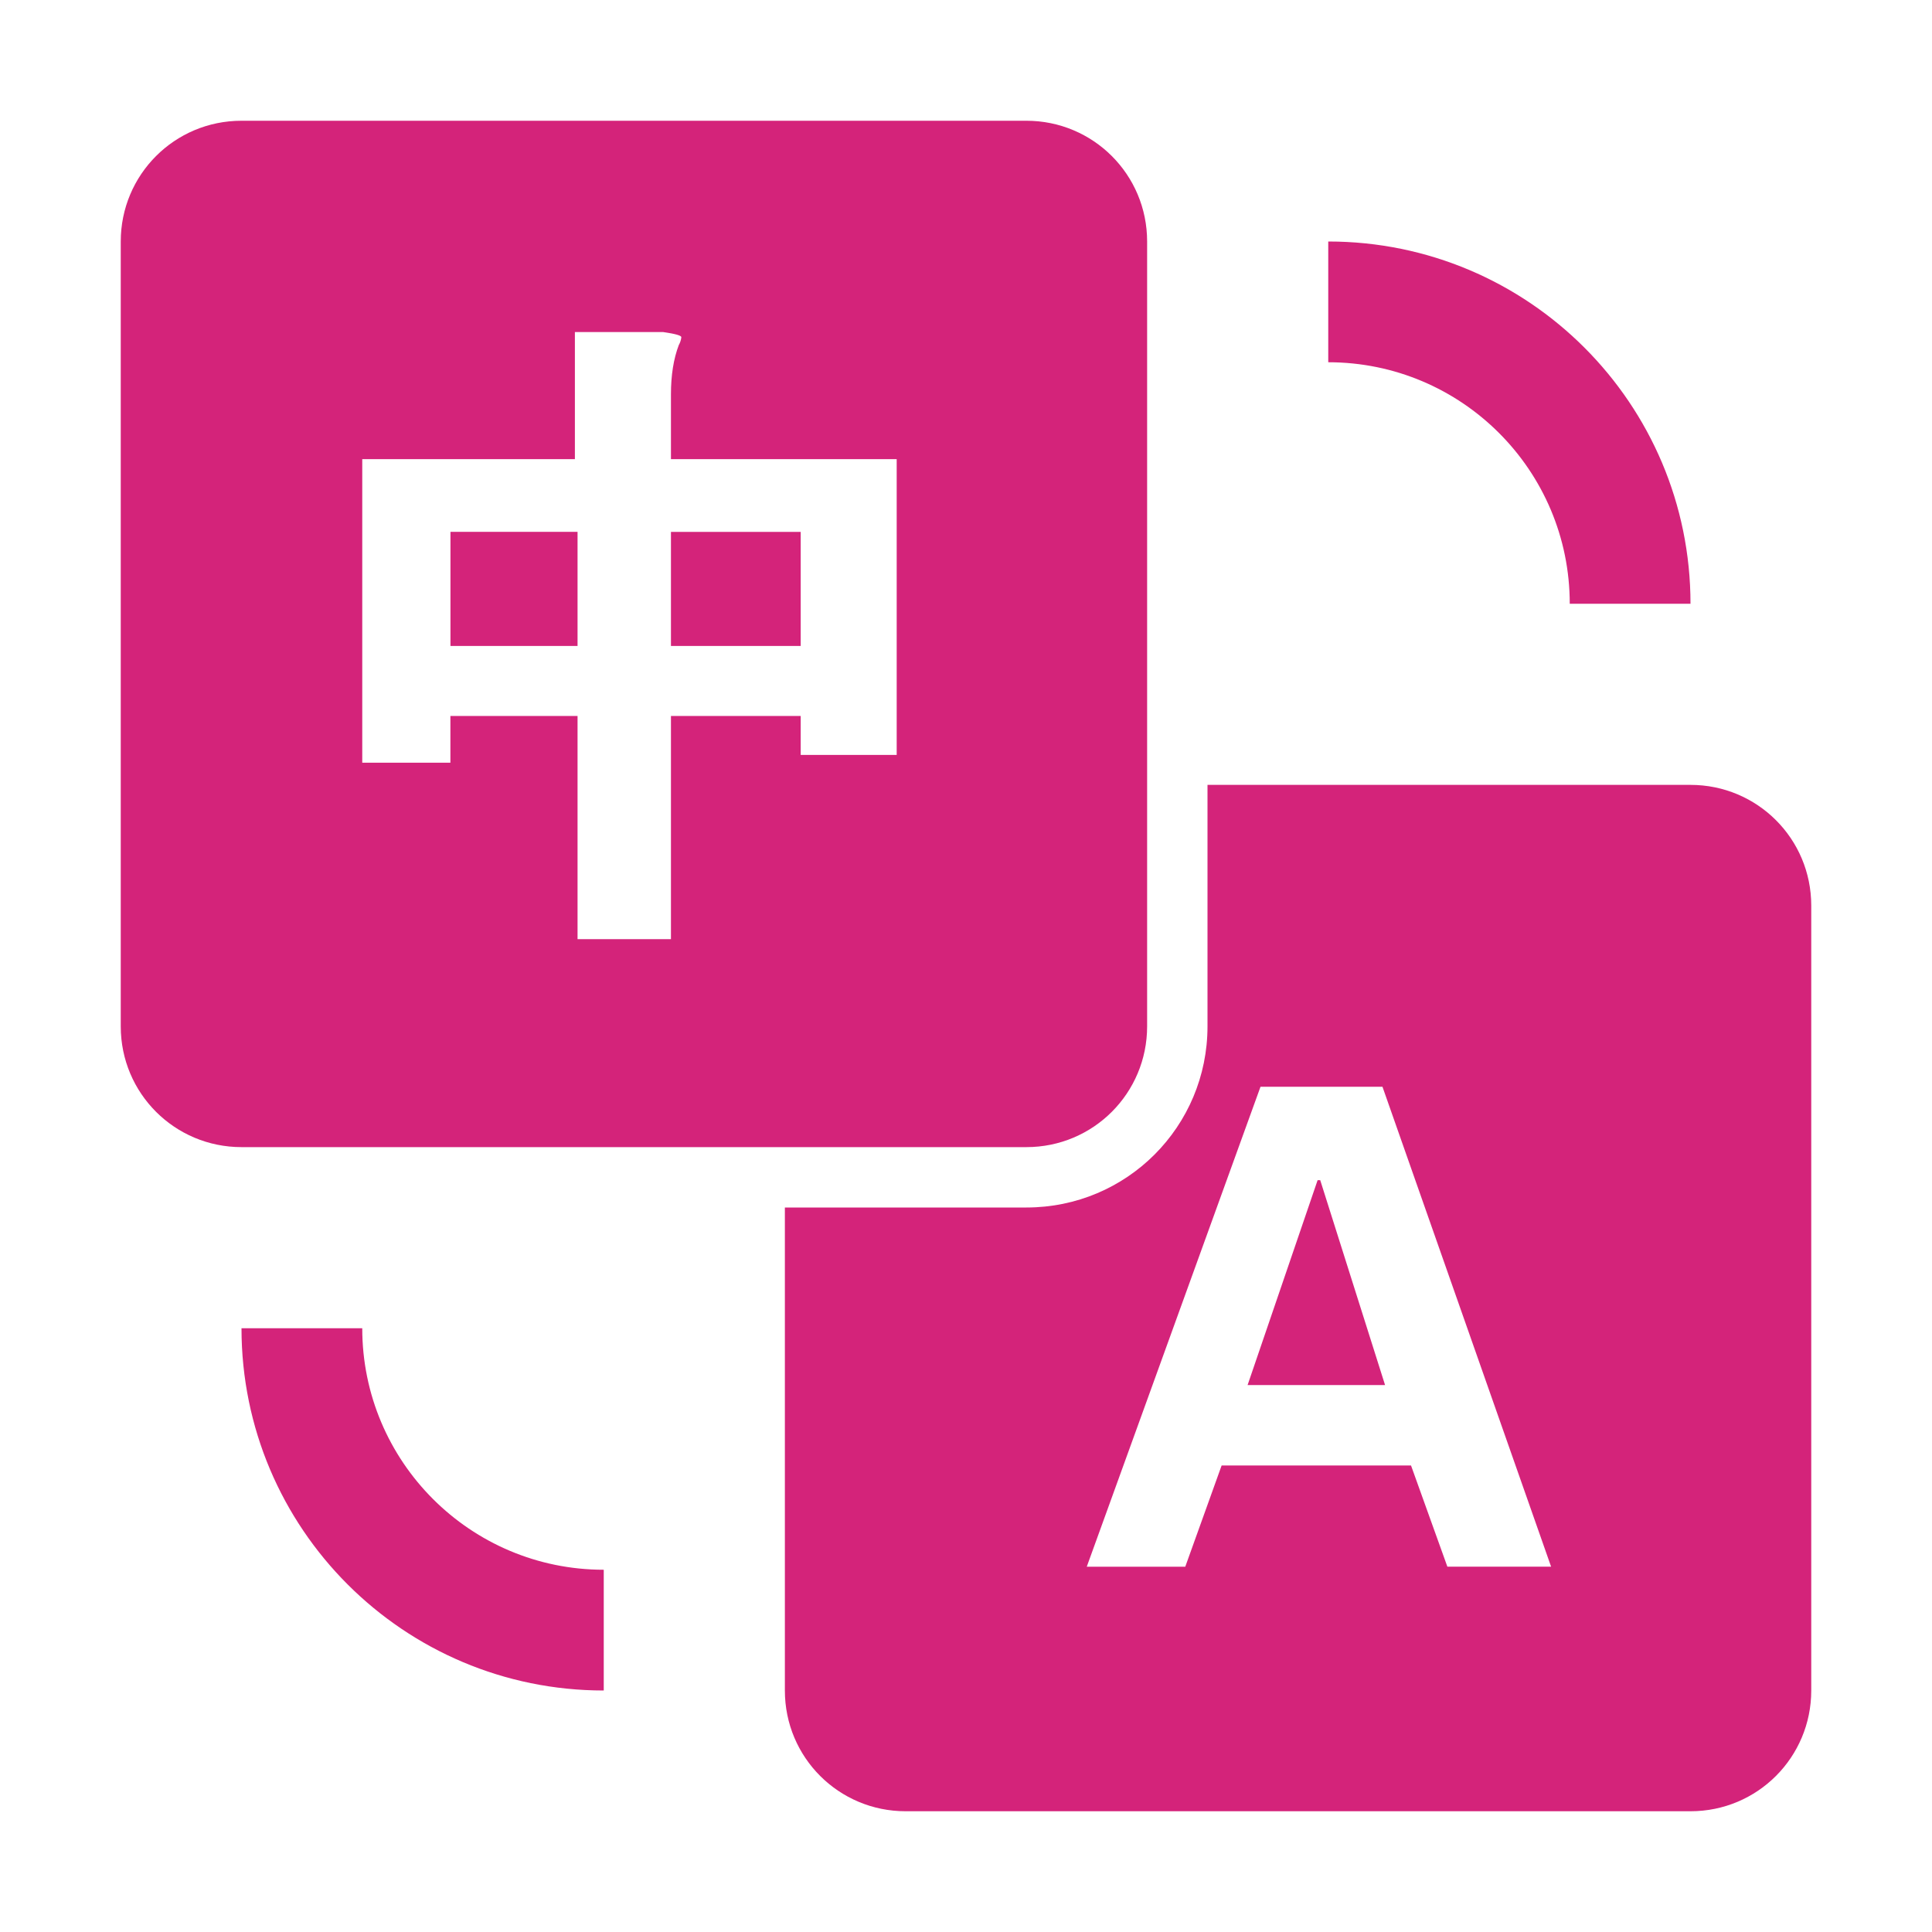
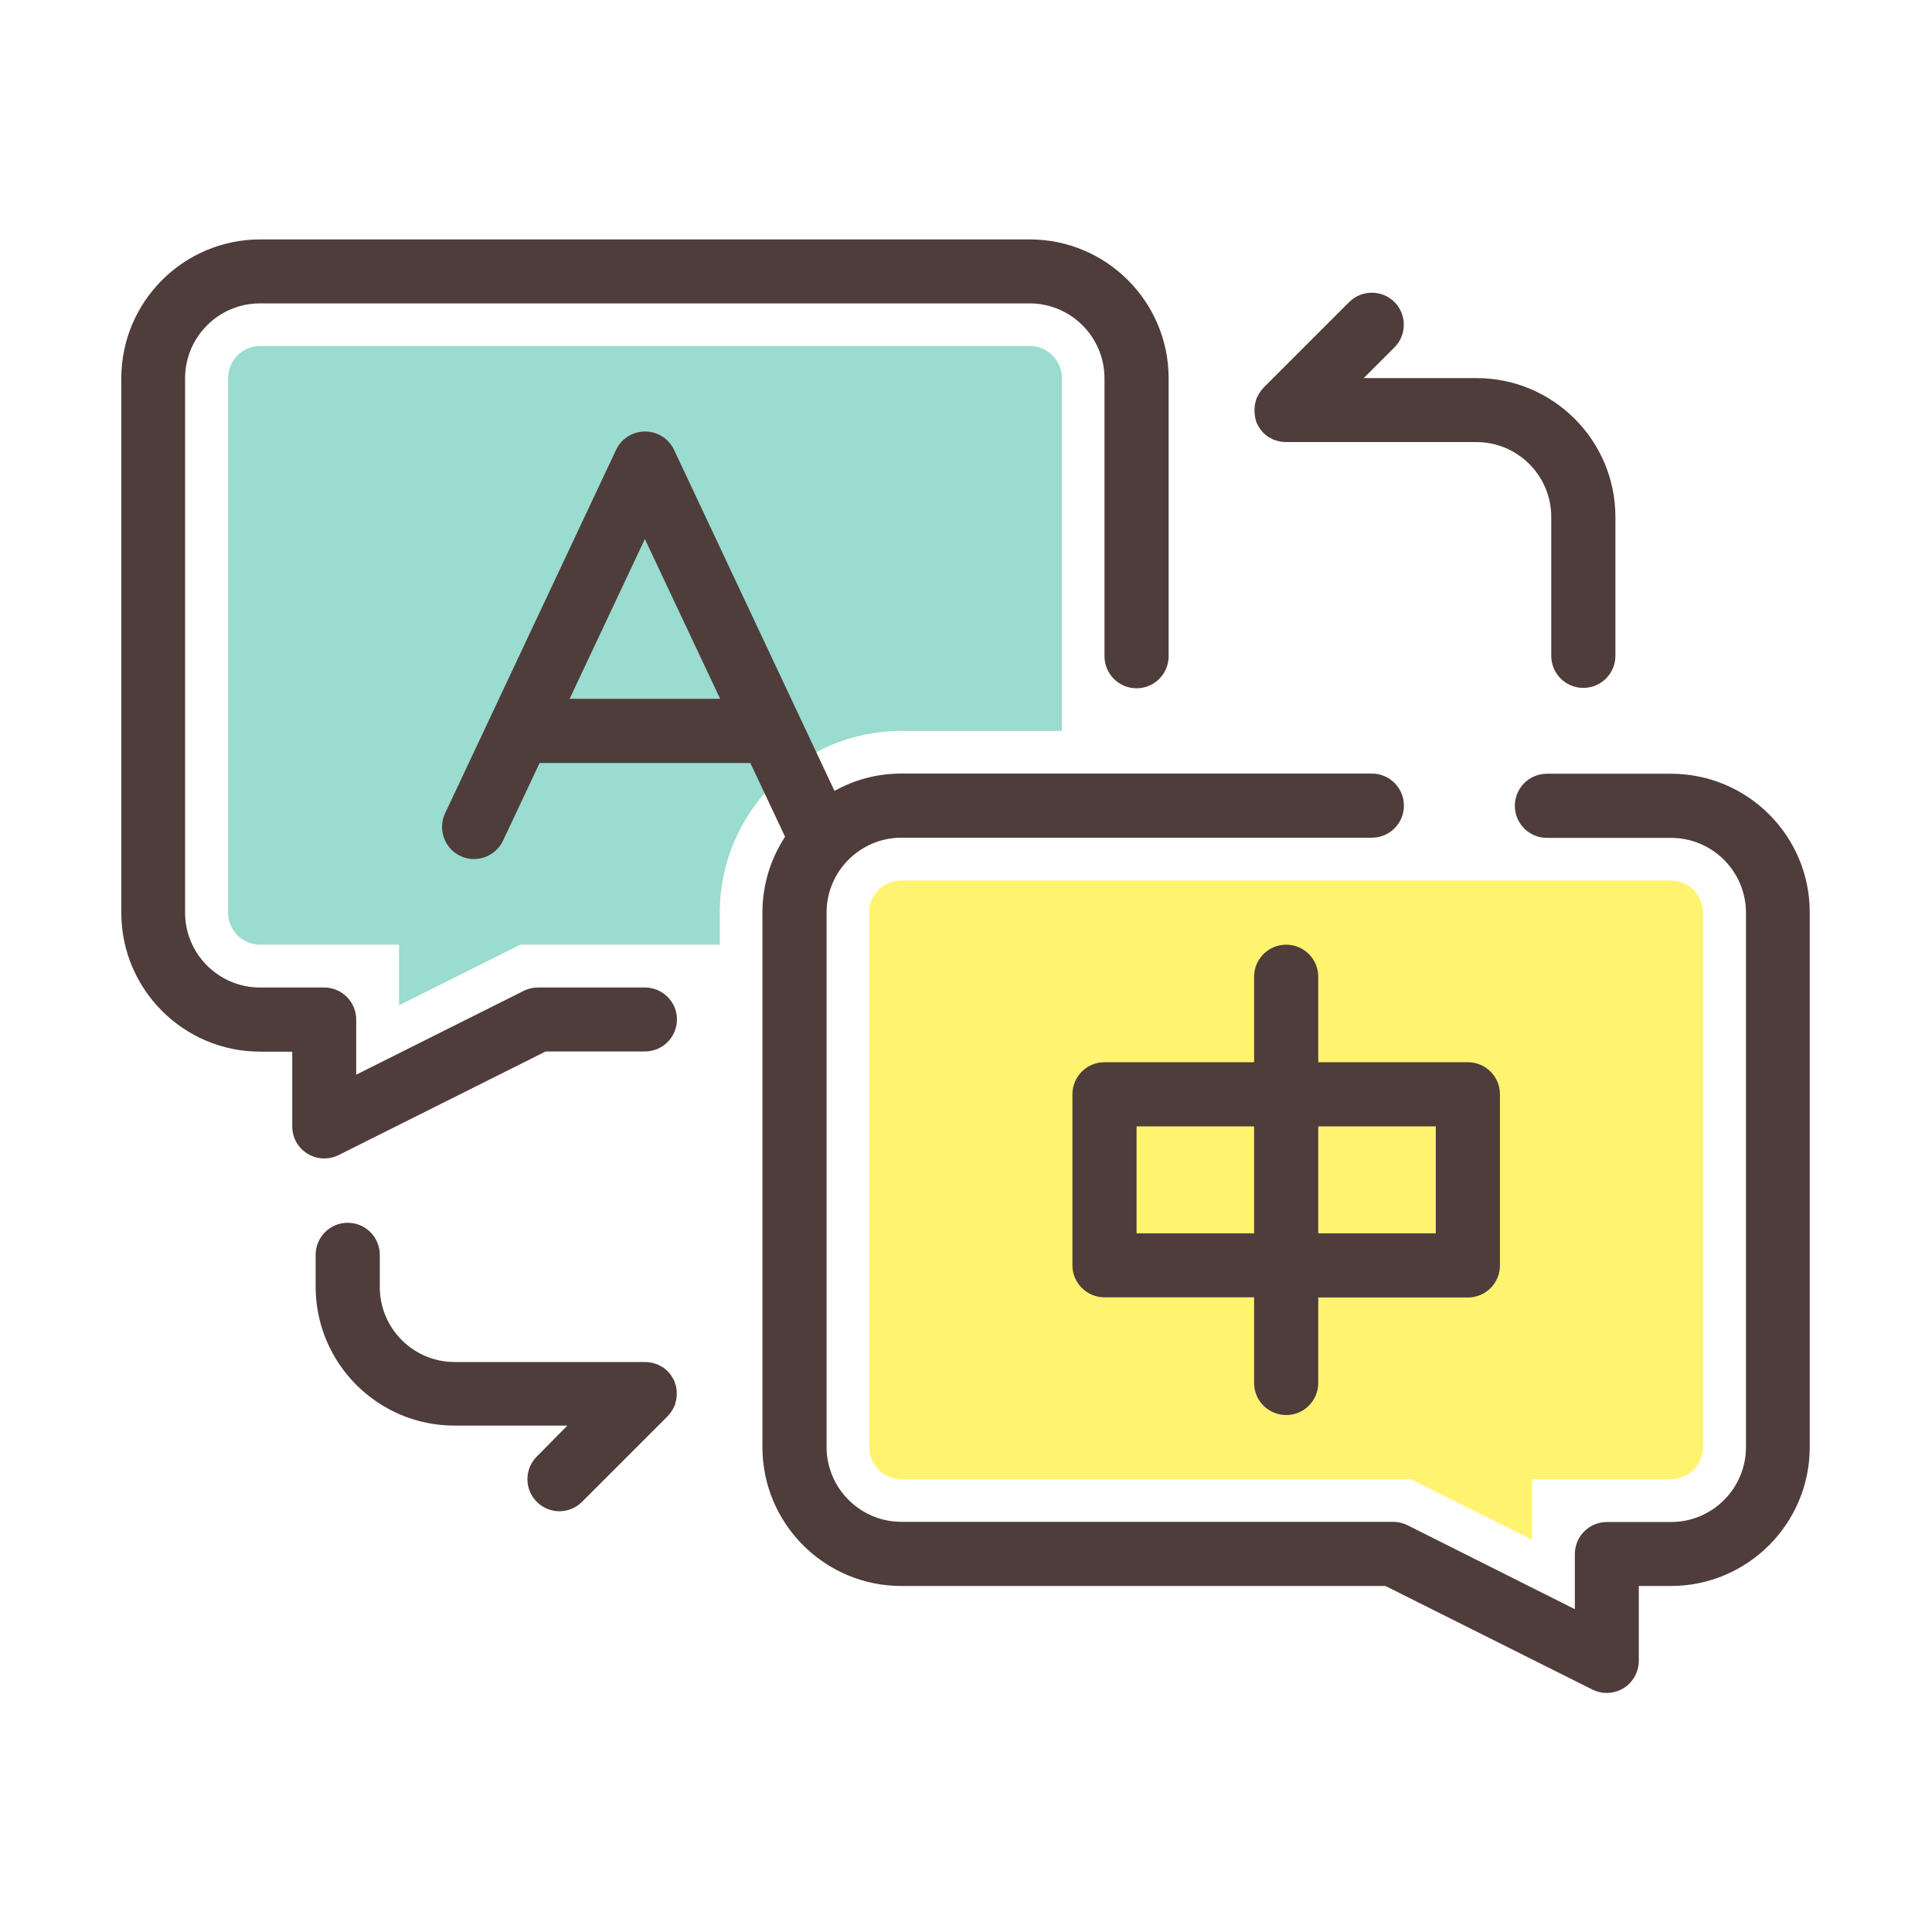
- <svg xmlns="http://www.w3.org/2000/svg" t="1692845730779" class="icon" viewBox="0 0 1024 1024" version="1.1" p-id="16390" width="200" height="200">
-   <path d="M640 416h256c35.36 0 64 28.48 64 64v416c0 35.36-28.48 64-64 64H480c-35.36 0-64-28.48-64-64V640h128c53.312 0 96-42.976 96-96V416zM64 128c0-35.36 28.48-64 64-64h416c35.36 0 64 28.48 64 64v416c0 35.36-28.48 64-64 64H128c-35.36 0-64-28.48-64-64V128z m128 276.256h46.72v-24.768h67.392V497.76h49.504V379.488h68.768v20.64h50.88V243.36H355.616v-34.368c0-10.08 1.376-18.784 4.16-26.112a10.56 10.56 0 0 0 1.344-4.16c0-0.896-3.2-1.792-9.6-2.72h-46.816v67.36H192v160.896z m46.72-122.368h67.392v60.48h-67.36V281.92z m185.664 60.48h-68.768V281.92h68.768v60.48z m203.84 488l19.264-53.632h100.384l19.264 53.632h54.976L732.736 576h-64.64L576 830.4h52.256z m33.024-96.256l37.12-108.608h1.376l34.368 108.608h-72.864zM896 320h-64a128 128 0 0 0-128-128v-64a192 192 0 0 1 192 192zM128 704h64a128 128 0 0 0 128 128v64a192 192 0 0 1-192-192z" fill="#d4237a" p-id="16391" />
+ <svg xmlns="http://www.w3.org/2000/svg" t="1702389537853" class="icon" viewBox="0 0 1024 1024" version="1.1" p-id="94264" width="200" height="200">
+   <path d="M381.5 483.7c0-53.1 43.2-96.3 96.3-96.3h85v-187c0-9.4-7.6-17-17-17H137.9c-9.4 0-17 7.6-17 17v283.3c0 9.4 7.6 17 17 17h73.6v32.1l64.3-32.1h105.7v-17z" fill="#9ADCCF" p-id="94265" />
+   <path d="M747.7 784h-270c-9.4 0-17-7.6-17-17V483.7c0-9.4 7.6-17 17-17h407.9c9.4 0 17 7.6 17 17V767c0 9.4-7.6 17-17 17H812v32.1L747.7 784z" fill="#FFF370" p-id="94266" />
+   <path d="M341.8 523.4h-56.7c-2.6 0-5.2 0.6-7.6 1.8l-88.7 44.4v-29.2c0-9.4-7.6-17-17-17h-34c-21.9 0-39.7-17.8-39.7-39.7V200.5c0-21.9 17.8-39.7 39.7-39.7h407.9c21.9 0 39.7 17.8 39.7 39.7v147.3c0 9.4 7.6 17 17 17s17-7.6 17-17V200.5c0-40.6-33-73.6-73.6-73.6H137.9c-40.6 0-73.6 33-73.6 73.6v283.3c0 40.6 33 73.6 73.6 73.6h17V597c0 5.9 3 11.4 8.1 14.5 2.7 1.7 5.8 2.5 8.9 2.5 2.6 0 5.2-0.6 7.6-1.8l109.7-54.9h52.6c9.4 0 17-7.6 17-17 0-9.3-7.6-16.9-17-16.9z" fill="#4F3D3B" p-id="94267" />
+   <path d="M885.7 410.1h-65.8c-9.4 0-17 7.6-17 17s7.6 17 17 17h65.8c21.9 0 39.7 17.8 39.7 39.7V767c0 21.9-17.8 39.7-39.7 39.7h-34c-9.4 0-17 7.6-17 17v29.2L746 808.4c-2.4-1.2-5-1.8-7.6-1.8H477.8c-21.9 0-39.7-17.8-39.7-39.7V483.7c0-21.9 17.8-39.7 39.7-39.7h249.3c9.4 0 17-7.6 17-17s-7.6-17-17-17H477.8c-12.9 0-25 3.3-35.5 9.2l-85-180.7c-2.8-6-8.8-9.8-15.4-9.8s-12.6 3.8-15.4 9.8l-90.6 192.6c-4 8.5-0.3 18.6 8.1 22.6 8.5 4 18.6 0.3 22.6-8.1l19.4-41.2h111.7l18.4 39.1c-7.6 11.6-12 25.4-12 40.2V767c0 40.6 33 73.6 73.6 73.6h256.6L844 895.5c2.4 1.2 5 1.8 7.6 1.8 3.1 0 6.2-0.9 8.9-2.5 5-3.1 8.1-8.6 8.1-14.5v-39.7h17c40.6 0 73.6-33 73.6-73.6V483.7c0.1-40.6-32.9-73.6-73.5-73.6z m-583.8-39.7l39.9-84.7 39.9 84.7h-79.8zM358 733.9c-0.2-0.6-0.3-1.1-0.5-1.7-0.2-0.6-0.6-1.1-0.9-1.7-0.2-0.4-0.4-0.8-0.7-1.2-1.2-1.9-2.9-3.5-4.7-4.7-0.4-0.3-0.8-0.4-1.2-0.6-0.6-0.3-1.1-0.7-1.7-0.9-0.5-0.2-1.1-0.3-1.7-0.5-0.5-0.2-1-0.3-1.5-0.4-1.1-0.2-2.2-0.3-3.3-0.3H241c-21.9 0-39.7-17.8-39.7-39.7v-17.1c0-9.4-7.6-17-17-17s-17 7.6-17 17V682c0 40.6 33 73.6 73.6 73.6h59.8L284.5 772c-6.6 6.6-6.6 17.4 0 24 3.3 3.3 7.7 5 12 5s8.7-1.7 12-5l45.3-45.3c0.8-0.8 1.5-1.7 2.1-2.6 0.3-0.4 0.4-0.8 0.7-1.2 0.3-0.6 0.6-1.1 0.9-1.7 0.2-0.5 0.4-1.1 0.5-1.7 0.1-0.5 0.3-1 0.4-1.5 0.4-2.2 0.4-4.5 0-6.7 0-0.5-0.2-1-0.4-1.4zM665.5 222.3c0.2 0.6 0.3 1.1 0.5 1.7 0.2 0.6 0.6 1.1 0.9 1.7 0.2 0.4 0.4 0.8 0.7 1.2 1.2 1.9 2.9 3.5 4.7 4.7 0.4 0.3 0.8 0.4 1.2 0.6 0.6 0.3 1.1 0.7 1.7 0.9 0.5 0.2 1.1 0.3 1.7 0.5 0.5 0.2 1 0.3 1.5 0.4 1.1 0.2 2.2 0.3 3.3 0.3h100.8c21.9 0 39.7 17.8 39.7 39.7v73.6c0 9.4 7.6 17 17 17s17-7.6 17-17V274c0-40.6-33-73.6-73.6-73.6h-59.8l16.3-16.3c6.6-6.6 6.6-17.4 0-24-6.6-6.6-17.4-6.6-24 0l-45.3 45.3c-0.8 0.8-1.5 1.7-2.1 2.6-0.3 0.4-0.4 0.8-0.7 1.2-0.3 0.6-0.6 1.1-0.9 1.7-0.2 0.5-0.4 1.1-0.5 1.7-0.1 0.5-0.3 1-0.4 1.5-0.4 2.2-0.4 4.5 0 6.7 0 0.5 0.2 1 0.3 1.5z" fill="#4F3D3B" p-id="94268" />
+   <path d="M681.7 750c9.4 0 17-7.6 17-17v-45.3H778c9.4 0 17-7.6 17-17V580c0-9.4-7.6-17-17-17h-79.3v-45.3c0-9.4-7.6-17-17-17s-17 7.6-17 17V563h-79.3c-9.4 0-17 7.6-17 17v90.6c0 9.4 7.6 17 17 17h79.3V733c0 9.4 7.6 17 17 17z m17-153H761v56.7h-62.3V597z m-96.3 56.7V597h62.3v56.7h-62.3z" fill="#4F3D3B" p-id="94269" />
</svg>
